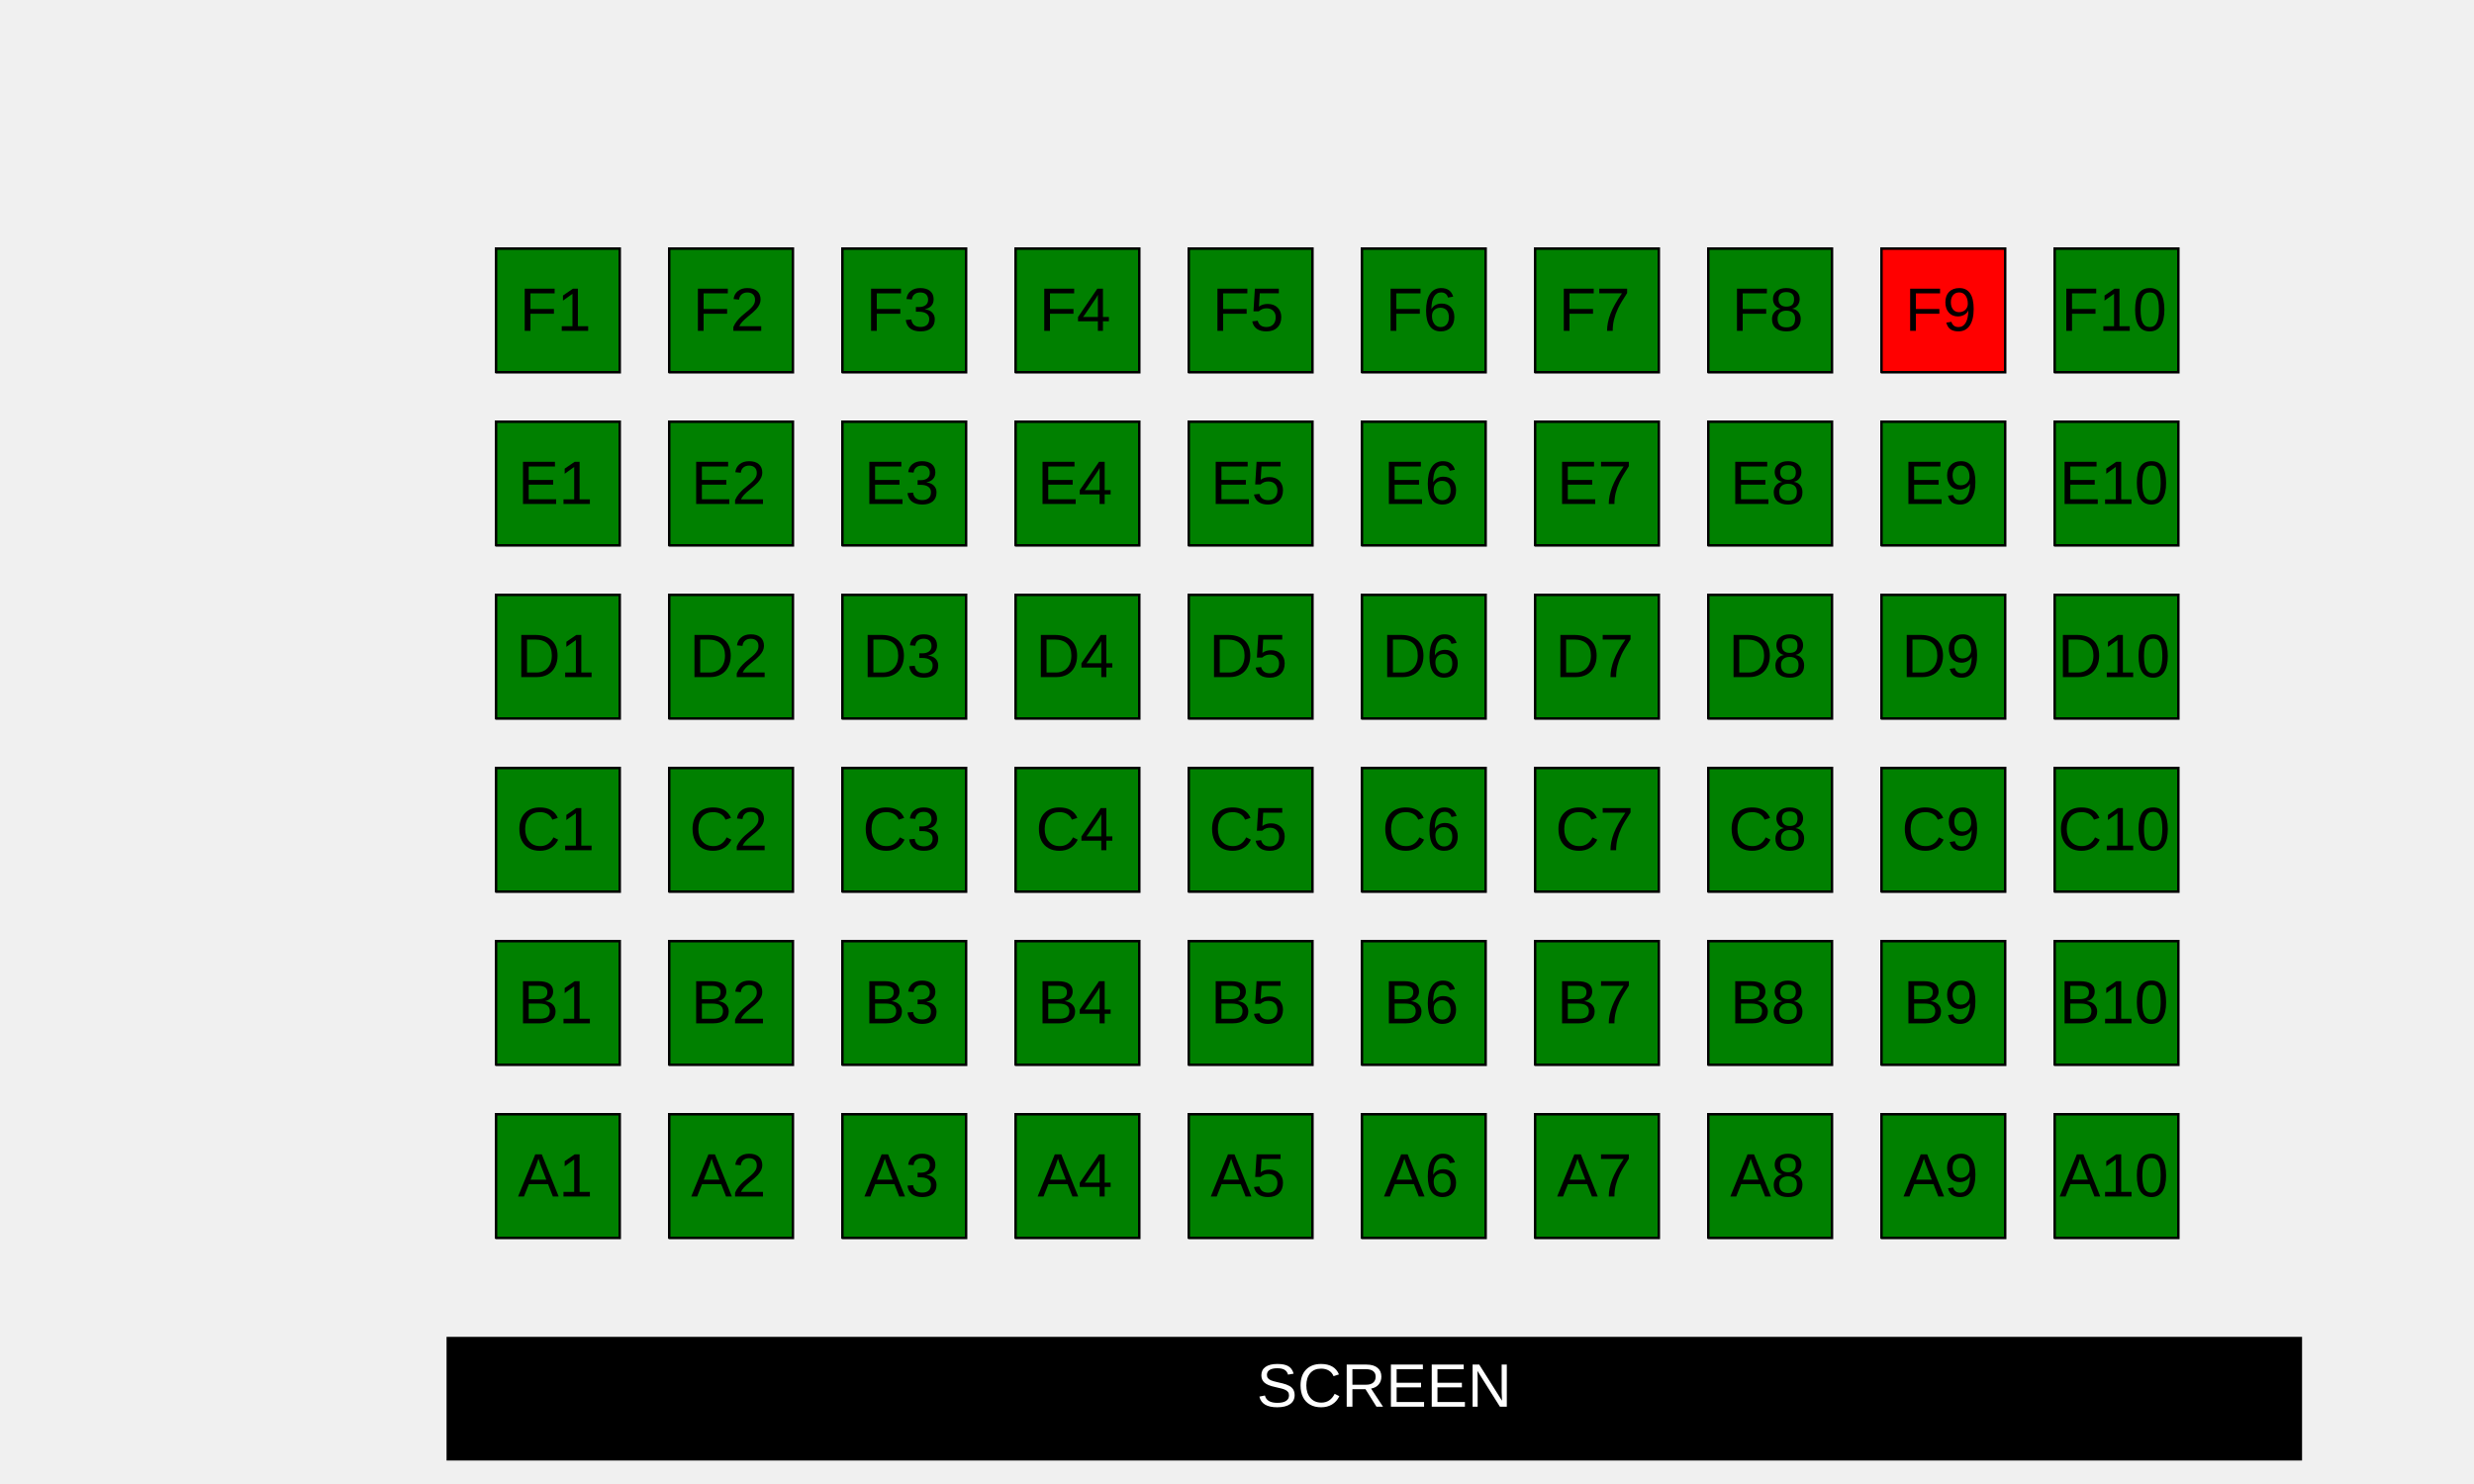
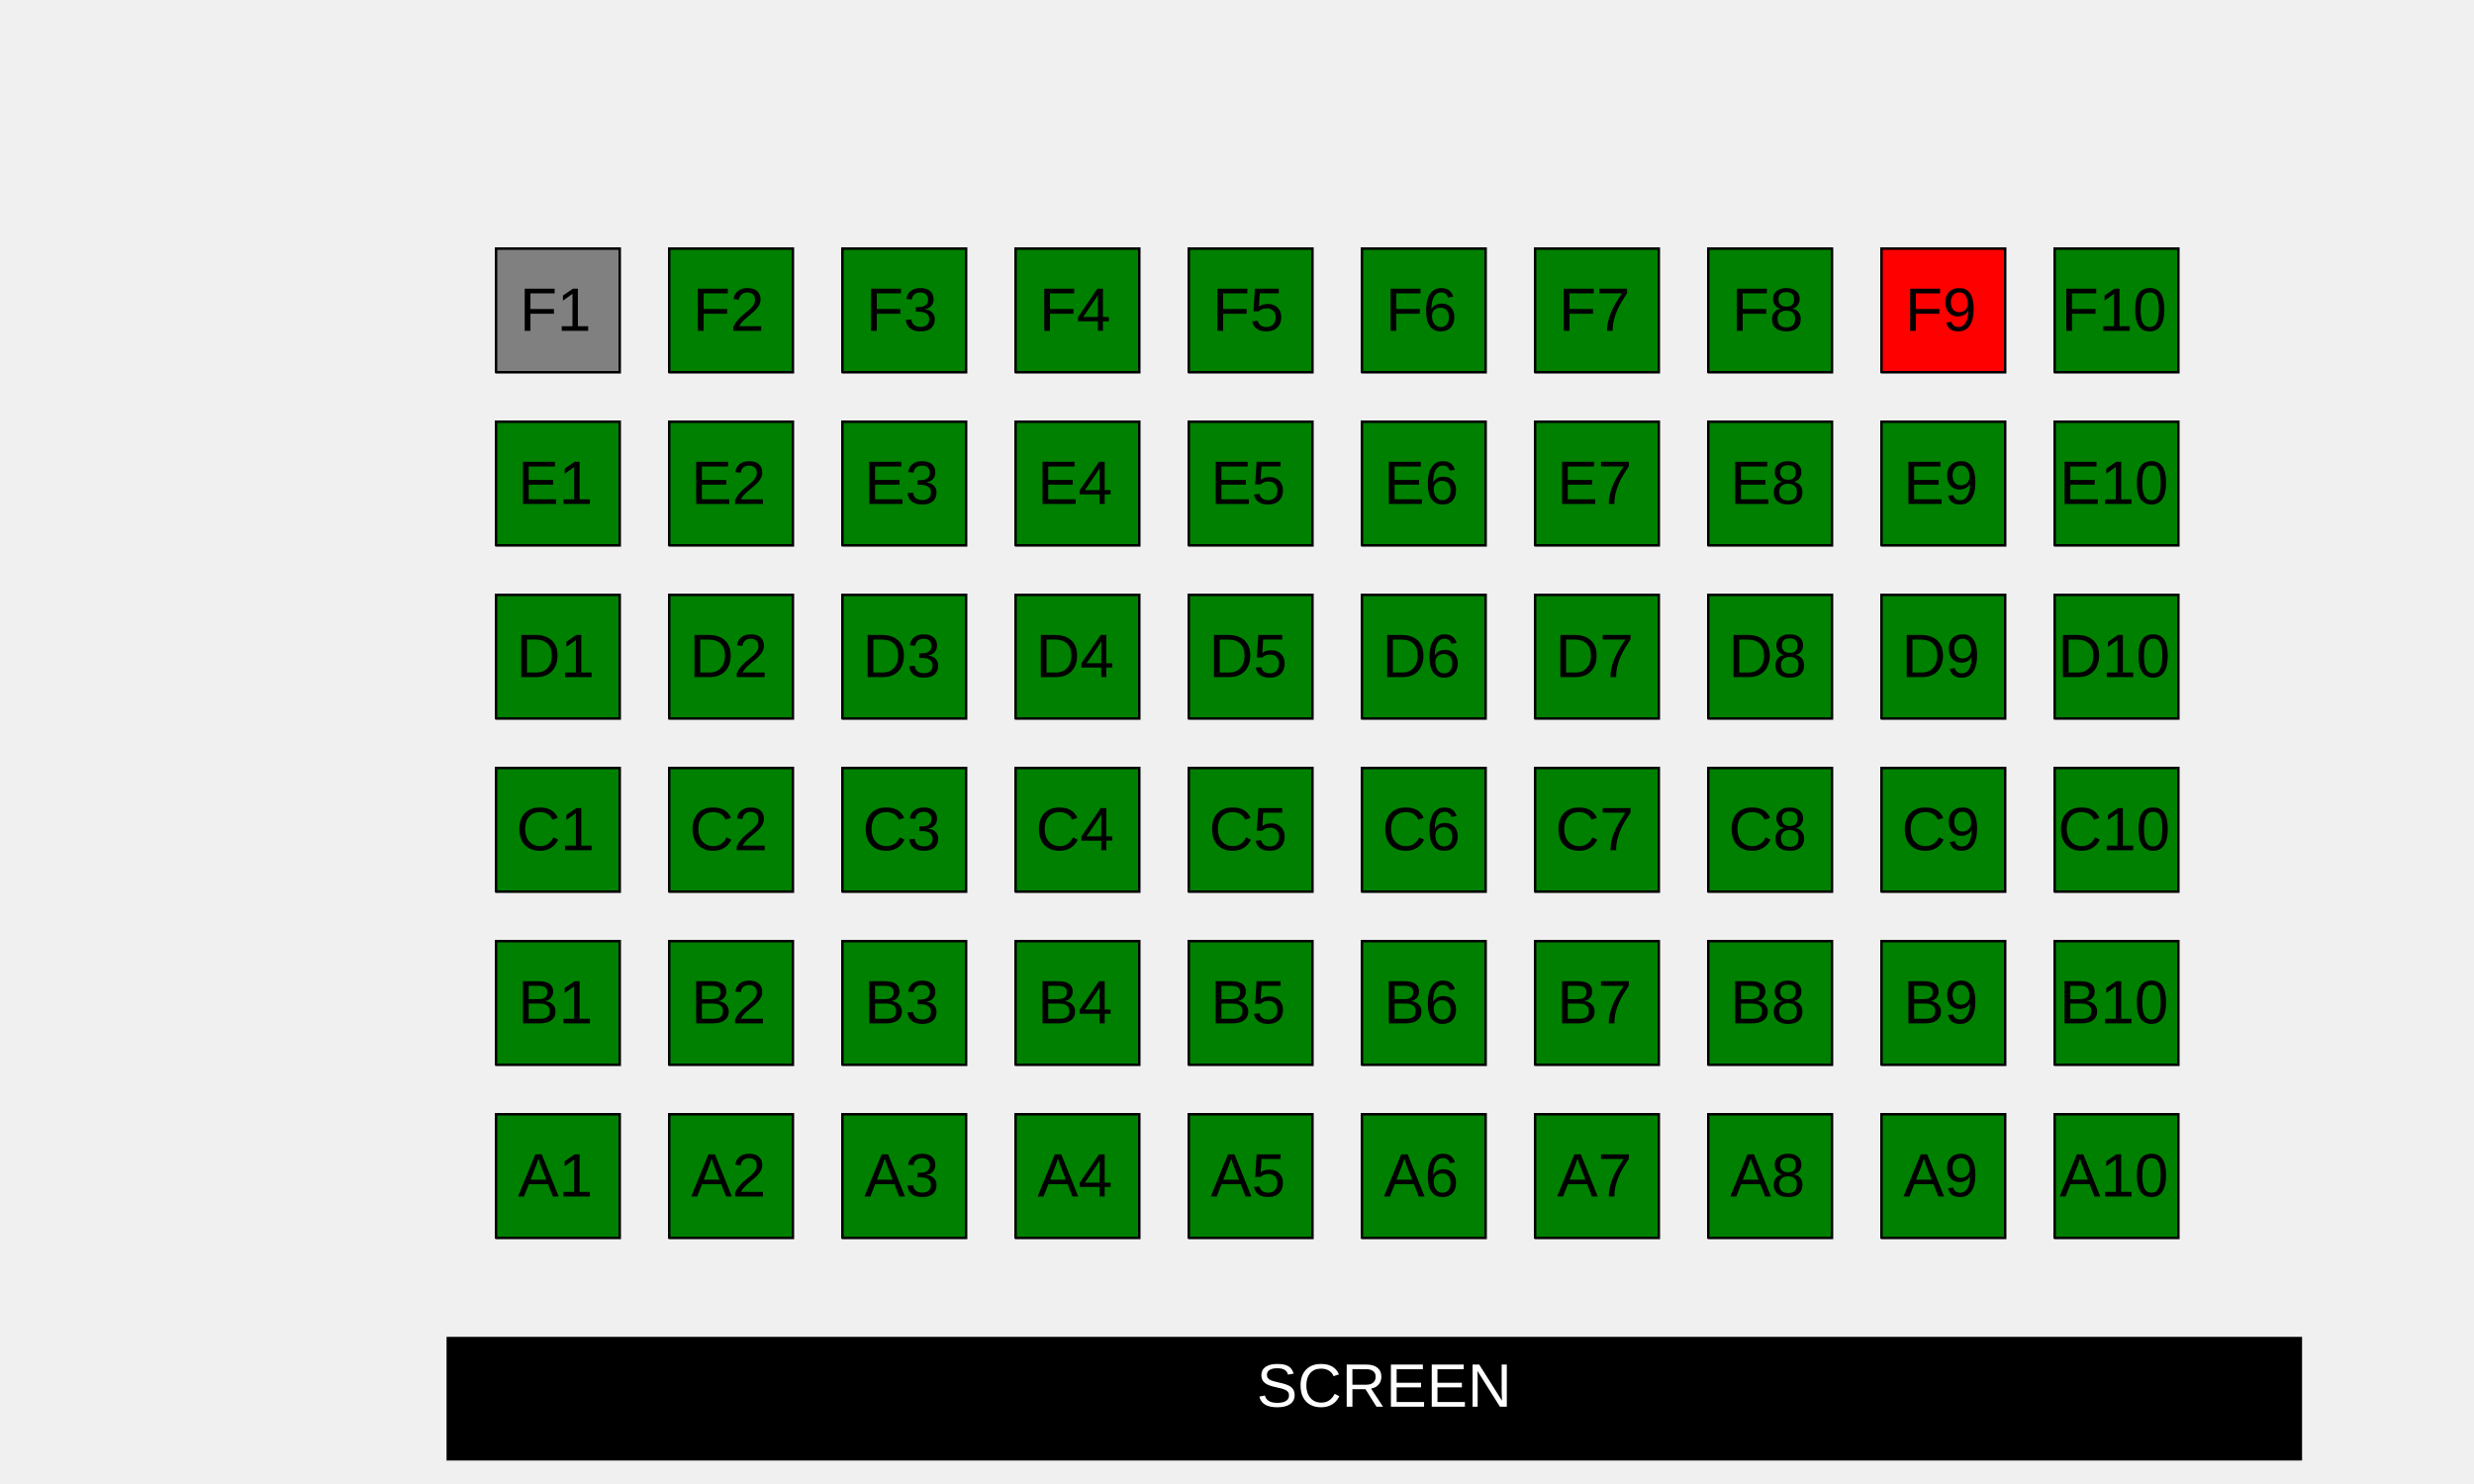
<svg xmlns="http://www.w3.org/2000/svg" baseProfile="full" height="600px" version="1.1" width="1000px">
  <defs />
  <polygon clip-path="url(#border_clip)" fill="#008000" fill-rule="evenodd" points="200.5,500.5 250.5,500.5 250.5,450.5 200.5,450.5 200.5,500.5" stroke-width="0" />
  <text clip-path="url(#border_clip)" fill="black" style="font-family: Arial; font-size: 24.75; font-style: normal;" text-anchor="middle" x="224.5" y="483.75">A1</text>
  <polygon clip-path="url(#border_clip)" fill="#008000" fill-rule="evenodd" points="270.5,500.5 320.5,500.5 320.5,450.5 270.5,450.5 270.5,500.5" stroke-width="0" />
  <text clip-path="url(#border_clip)" fill="black" style="font-family: Arial; font-size: 24.75; font-style: normal;" text-anchor="middle" x="294.5" y="483.75">A2</text>
  <polygon clip-path="url(#border_clip)" fill="#008000" fill-rule="evenodd" points="340.5,500.5 390.5,500.5 390.5,450.5 340.5,450.5 340.5,500.5" stroke-width="0" />
  <text clip-path="url(#border_clip)" fill="black" style="font-family: Arial; font-size: 24.75; font-style: normal;" text-anchor="middle" x="364.5" y="483.75">A3</text>
  <polygon clip-path="url(#border_clip)" fill="#008000" fill-rule="evenodd" points="410.5,500.5 460.5,500.5 460.5,450.5 410.5,450.5 410.5,500.5" stroke-width="0" />
  <text clip-path="url(#border_clip)" fill="black" style="font-family: Arial; font-size: 24.75; font-style: normal;" text-anchor="middle" x="434.5" y="483.75">A4</text>
  <polygon clip-path="url(#border_clip)" fill="#008000" fill-rule="evenodd" points="480.5,500.5 530.5,500.5 530.5,450.5 480.5,450.5 480.5,500.5" stroke-width="0" />
  <text clip-path="url(#border_clip)" fill="black" style="font-family: Arial; font-size: 24.75; font-style: normal;" text-anchor="middle" x="504.5" y="483.75">A5</text>
  <polygon clip-path="url(#border_clip)" fill="#008000" fill-rule="evenodd" points="550.5,500.5 600.5,500.5 600.5,450.5 550.5,450.5 550.5,500.5" stroke-width="0" />
  <text clip-path="url(#border_clip)" fill="black" style="font-family: Arial; font-size: 24.75; font-style: normal;" text-anchor="middle" x="574.5" y="483.75">A6</text>
  <polygon clip-path="url(#border_clip)" fill="#008000" fill-rule="evenodd" points="620.5,500.5 670.5,500.5 670.5,450.5 620.5,450.5 620.5,500.5" stroke-width="0" />
  <text clip-path="url(#border_clip)" fill="black" style="font-family: Arial; font-size: 24.75; font-style: normal;" text-anchor="middle" x="644.5" y="483.75">A7</text>
  <polygon clip-path="url(#border_clip)" fill="#008000" fill-rule="evenodd" points="690.5,500.5 740.5,500.5 740.5,450.5 690.5,450.5 690.5,500.5" stroke-width="0" />
  <text clip-path="url(#border_clip)" fill="black" style="font-family: Arial; font-size: 24.75; font-style: normal;" text-anchor="middle" x="714.5" y="483.75">A8</text>
  <polygon clip-path="url(#border_clip)" fill="#008000" fill-rule="evenodd" points="760.5,500.5 810.5,500.5 810.5,450.5 760.5,450.5 760.5,500.5" stroke-width="0" />
  <text clip-path="url(#border_clip)" fill="black" style="font-family: Arial; font-size: 24.75; font-style: normal;" text-anchor="middle" x="784.5" y="483.75">A9</text>
  <polygon clip-path="url(#border_clip)" fill="#008000" fill-rule="evenodd" points="830.5,500.5 880.5,500.5 880.5,450.5 830.5,450.5 830.5,500.5" stroke-width="0" />
  <text clip-path="url(#border_clip)" fill="black" style="font-family: Arial; font-size: 24.75; font-style: normal;" text-anchor="middle" x="854.5" y="483.75">A10</text>
  <polygon clip-path="url(#border_clip)" fill="#008000" fill-rule="evenodd" points="200.5,430.5 250.5,430.5 250.5,380.5 200.5,380.5 200.5,430.5" stroke-width="0" />
  <text clip-path="url(#border_clip)" fill="black" style="font-family: Arial; font-size: 24.75; font-style: normal;" text-anchor="middle" x="224.5" y="413.75">B1</text>
  <polygon clip-path="url(#border_clip)" fill="#008000" fill-rule="evenodd" points="270.5,430.5 320.5,430.5 320.5,380.5 270.5,380.5 270.5,430.5" stroke-width="0" />
  <text clip-path="url(#border_clip)" fill="black" style="font-family: Arial; font-size: 24.75; font-style: normal;" text-anchor="middle" x="294.5" y="413.75">B2</text>
  <polygon clip-path="url(#border_clip)" fill="#008000" fill-rule="evenodd" points="340.5,430.5 390.5,430.5 390.5,380.5 340.5,380.5 340.5,430.5" stroke-width="0" />
  <text clip-path="url(#border_clip)" fill="black" style="font-family: Arial; font-size: 24.75; font-style: normal;" text-anchor="middle" x="364.5" y="413.75">B3</text>
  <polygon clip-path="url(#border_clip)" fill="#008000" fill-rule="evenodd" points="410.5,430.5 460.5,430.5 460.5,380.5 410.5,380.5 410.5,430.5" stroke-width="0" />
  <text clip-path="url(#border_clip)" fill="black" style="font-family: Arial; font-size: 24.75; font-style: normal;" text-anchor="middle" x="434.5" y="413.75">B4</text>
  <polygon clip-path="url(#border_clip)" fill="#008000" fill-rule="evenodd" points="480.5,430.5 530.5,430.5 530.5,380.5 480.5,380.5 480.5,430.5" stroke-width="0" />
  <text clip-path="url(#border_clip)" fill="black" style="font-family: Arial; font-size: 24.75; font-style: normal;" text-anchor="middle" x="504.5" y="413.75">B5</text>
  <polygon clip-path="url(#border_clip)" fill="#008000" fill-rule="evenodd" points="550.5,430.5 600.5,430.5 600.5,380.5 550.5,380.5 550.5,430.5" stroke-width="0" />
  <text clip-path="url(#border_clip)" fill="black" style="font-family: Arial; font-size: 24.75; font-style: normal;" text-anchor="middle" x="574.5" y="413.75">B6</text>
  <polygon clip-path="url(#border_clip)" fill="#008000" fill-rule="evenodd" points="620.5,430.5 670.5,430.5 670.5,380.5 620.5,380.5 620.5,430.5" stroke-width="0" />
  <text clip-path="url(#border_clip)" fill="black" style="font-family: Arial; font-size: 24.75; font-style: normal;" text-anchor="middle" x="644.5" y="413.75">B7</text>
  <polygon clip-path="url(#border_clip)" fill="#008000" fill-rule="evenodd" points="690.5,430.5 740.5,430.5 740.5,380.5 690.5,380.5 690.5,430.5" stroke-width="0" />
  <text clip-path="url(#border_clip)" fill="black" style="font-family: Arial; font-size: 24.75; font-style: normal;" text-anchor="middle" x="714.5" y="413.75">B8</text>
  <polygon clip-path="url(#border_clip)" fill="#008000" fill-rule="evenodd" points="760.5,430.5 810.5,430.5 810.5,380.5 760.5,380.5 760.5,430.5" stroke-width="0" />
  <text clip-path="url(#border_clip)" fill="black" style="font-family: Arial; font-size: 24.75; font-style: normal;" text-anchor="middle" x="784.5" y="413.75">B9</text>
  <polygon clip-path="url(#border_clip)" fill="#008000" fill-rule="evenodd" points="830.5,430.5 880.5,430.5 880.5,380.5 830.5,380.5 830.5,430.5" stroke-width="0" />
  <text clip-path="url(#border_clip)" fill="black" style="font-family: Arial; font-size: 24.75; font-style: normal;" text-anchor="middle" x="854.5" y="413.75">B10</text>
  <polygon clip-path="url(#border_clip)" fill="#008000" fill-rule="evenodd" points="200.5,360.5 250.5,360.5 250.5,310.5 200.5,310.5 200.5,360.5" stroke-width="0" />
  <text clip-path="url(#border_clip)" fill="black" style="font-family: Arial; font-size: 24.75; font-style: normal;" text-anchor="middle" x="224.5" y="343.75">C1</text>
  <polygon clip-path="url(#border_clip)" fill="#008000" fill-rule="evenodd" points="270.5,360.5 320.5,360.5 320.5,310.5 270.5,310.5 270.5,360.5" stroke-width="0" />
  <text clip-path="url(#border_clip)" fill="black" style="font-family: Arial; font-size: 24.75; font-style: normal;" text-anchor="middle" x="294.5" y="343.75">C2</text>
  <polygon clip-path="url(#border_clip)" fill="#008000" fill-rule="evenodd" points="340.5,360.5 390.5,360.5 390.5,310.5 340.5,310.5 340.5,360.5" stroke-width="0" />
  <text clip-path="url(#border_clip)" fill="black" style="font-family: Arial; font-size: 24.75; font-style: normal;" text-anchor="middle" x="364.5" y="343.75">C3</text>
  <polygon clip-path="url(#border_clip)" fill="#008000" fill-rule="evenodd" points="410.5,360.5 460.5,360.5 460.5,310.5 410.5,310.5 410.5,360.5" stroke-width="0" />
  <text clip-path="url(#border_clip)" fill="black" style="font-family: Arial; font-size: 24.75; font-style: normal;" text-anchor="middle" x="434.5" y="343.75">C4</text>
  <polygon clip-path="url(#border_clip)" fill="#008000" fill-rule="evenodd" points="480.5,360.5 530.5,360.5 530.5,310.5 480.5,310.5 480.5,360.5" stroke-width="0" />
  <text clip-path="url(#border_clip)" fill="black" style="font-family: Arial; font-size: 24.75; font-style: normal;" text-anchor="middle" x="504.5" y="343.75">C5</text>
  <polygon clip-path="url(#border_clip)" fill="#008000" fill-rule="evenodd" points="550.5,360.5 600.5,360.5 600.5,310.5 550.5,310.5 550.5,360.5" stroke-width="0" />
  <text clip-path="url(#border_clip)" fill="black" style="font-family: Arial; font-size: 24.75; font-style: normal;" text-anchor="middle" x="574.5" y="343.75">C6</text>
  <polygon clip-path="url(#border_clip)" fill="#008000" fill-rule="evenodd" points="620.5,360.5 670.5,360.5 670.5,310.5 620.5,310.5 620.5,360.5" stroke-width="0" />
  <text clip-path="url(#border_clip)" fill="black" style="font-family: Arial; font-size: 24.75; font-style: normal;" text-anchor="middle" x="644.5" y="343.75">C7</text>
  <polygon clip-path="url(#border_clip)" fill="#008000" fill-rule="evenodd" points="690.5,360.5 740.5,360.5 740.5,310.5 690.5,310.5 690.5,360.5" stroke-width="0" />
  <text clip-path="url(#border_clip)" fill="black" style="font-family: Arial; font-size: 24.75; font-style: normal;" text-anchor="middle" x="714.5" y="343.75">C8</text>
  <polygon clip-path="url(#border_clip)" fill="#008000" fill-rule="evenodd" points="760.5,360.5 810.5,360.5 810.5,310.5 760.5,310.5 760.5,360.5" stroke-width="0" />
  <text clip-path="url(#border_clip)" fill="black" style="font-family: Arial; font-size: 24.75; font-style: normal;" text-anchor="middle" x="784.5" y="343.75">C9</text>
  <polygon clip-path="url(#border_clip)" fill="#008000" fill-rule="evenodd" points="830.5,360.5 880.5,360.5 880.5,310.5 830.5,310.5 830.5,360.5" stroke-width="0" />
  <text clip-path="url(#border_clip)" fill="black" style="font-family: Arial; font-size: 24.75; font-style: normal;" text-anchor="middle" x="854.5" y="343.75">C10</text>
  <polygon clip-path="url(#border_clip)" fill="#008000" fill-rule="evenodd" points="200.5,290.5 250.5,290.5 250.5,240.5 200.5,240.5 200.5,290.5" stroke-width="0" />
  <text clip-path="url(#border_clip)" fill="black" style="font-family: Arial; font-size: 24.75; font-style: normal;" text-anchor="middle" x="224.5" y="273.75">D1</text>
  <polygon clip-path="url(#border_clip)" fill="#008000" fill-rule="evenodd" points="270.5,290.5 320.5,290.5 320.5,240.5 270.5,240.5 270.5,290.5" stroke-width="0" />
  <text clip-path="url(#border_clip)" fill="black" style="font-family: Arial; font-size: 24.75; font-style: normal;" text-anchor="middle" x="294.5" y="273.75">D2</text>
  <polygon clip-path="url(#border_clip)" fill="#008000" fill-rule="evenodd" points="340.5,290.5 390.5,290.5 390.5,240.5 340.5,240.5 340.5,290.5" stroke-width="0" />
  <text clip-path="url(#border_clip)" fill="black" style="font-family: Arial; font-size: 24.75; font-style: normal;" text-anchor="middle" x="364.5" y="273.75">D3</text>
  <polygon clip-path="url(#border_clip)" fill="#008000" fill-rule="evenodd" points="410.5,290.5 460.5,290.5 460.5,240.5 410.5,240.5 410.5,290.5" stroke-width="0" />
  <text clip-path="url(#border_clip)" fill="black" style="font-family: Arial; font-size: 24.75; font-style: normal;" text-anchor="middle" x="434.5" y="273.75">D4</text>
  <polygon clip-path="url(#border_clip)" fill="#008000" fill-rule="evenodd" points="480.5,290.5 530.5,290.5 530.5,240.5 480.5,240.5 480.5,290.5" stroke-width="0" />
  <text clip-path="url(#border_clip)" fill="black" style="font-family: Arial; font-size: 24.75; font-style: normal;" text-anchor="middle" x="504.5" y="273.75">D5</text>
  <polygon clip-path="url(#border_clip)" fill="#008000" fill-rule="evenodd" points="550.5,290.5 600.5,290.5 600.5,240.5 550.5,240.5 550.5,290.5" stroke-width="0" />
  <text clip-path="url(#border_clip)" fill="black" style="font-family: Arial; font-size: 24.75; font-style: normal;" text-anchor="middle" x="574.5" y="273.75">D6</text>
  <polygon clip-path="url(#border_clip)" fill="#008000" fill-rule="evenodd" points="620.5,290.5 670.5,290.5 670.5,240.5 620.5,240.5 620.5,290.5" stroke-width="0" />
  <text clip-path="url(#border_clip)" fill="black" style="font-family: Arial; font-size: 24.75; font-style: normal;" text-anchor="middle" x="644.5" y="273.75">D7</text>
  <polygon clip-path="url(#border_clip)" fill="#008000" fill-rule="evenodd" points="690.5,290.5 740.5,290.5 740.5,240.5 690.5,240.5 690.5,290.5" stroke-width="0" />
  <text clip-path="url(#border_clip)" fill="black" style="font-family: Arial; font-size: 24.75; font-style: normal;" text-anchor="middle" x="714.5" y="273.75">D8</text>
  <polygon clip-path="url(#border_clip)" fill="#008000" fill-rule="evenodd" points="760.5,290.5 810.5,290.5 810.5,240.5 760.5,240.5 760.5,290.5" stroke-width="0" />
  <text clip-path="url(#border_clip)" fill="black" style="font-family: Arial; font-size: 24.75; font-style: normal;" text-anchor="middle" x="784.5" y="273.75">D9</text>
  <polygon clip-path="url(#border_clip)" fill="#008000" fill-rule="evenodd" points="830.5,290.5 880.5,290.5 880.5,240.5 830.5,240.5 830.5,290.5" stroke-width="0" />
  <text clip-path="url(#border_clip)" fill="black" style="font-family: Arial; font-size: 24.75; font-style: normal;" text-anchor="middle" x="854.5" y="273.75">D10</text>
  <polygon clip-path="url(#border_clip)" fill="#008000" fill-rule="evenodd" points="200.5,220.5 250.5,220.5 250.5,170.5 200.5,170.5 200.5,220.5" stroke-width="0" />
  <text clip-path="url(#border_clip)" fill="black" style="font-family: Arial; font-size: 24.75; font-style: normal;" text-anchor="middle" x="224.5" y="203.75">E1</text>
  <polygon clip-path="url(#border_clip)" fill="#008000" fill-rule="evenodd" points="270.5,220.5 320.5,220.5 320.5,170.5 270.5,170.5 270.5,220.5" stroke-width="0" />
  <text clip-path="url(#border_clip)" fill="black" style="font-family: Arial; font-size: 24.75; font-style: normal;" text-anchor="middle" x="294.5" y="203.75">E2</text>
  <polygon clip-path="url(#border_clip)" fill="#008000" fill-rule="evenodd" points="340.5,220.5 390.5,220.5 390.5,170.5 340.5,170.5 340.5,220.5" stroke-width="0" />
  <text clip-path="url(#border_clip)" fill="black" style="font-family: Arial; font-size: 24.75; font-style: normal;" text-anchor="middle" x="364.5" y="203.75">E3</text>
  <polygon clip-path="url(#border_clip)" fill="#008000" fill-rule="evenodd" points="410.5,220.5 460.5,220.5 460.5,170.5 410.5,170.5 410.5,220.5" stroke-width="0" />
  <text clip-path="url(#border_clip)" fill="black" style="font-family: Arial; font-size: 24.75; font-style: normal;" text-anchor="middle" x="434.5" y="203.75">E4</text>
  <polygon clip-path="url(#border_clip)" fill="#008000" fill-rule="evenodd" points="480.5,220.5 530.5,220.5 530.5,170.5 480.5,170.5 480.5,220.5" stroke-width="0" />
  <text clip-path="url(#border_clip)" fill="black" style="font-family: Arial; font-size: 24.75; font-style: normal;" text-anchor="middle" x="504.5" y="203.75">E5</text>
  <polygon clip-path="url(#border_clip)" fill="#008000" fill-rule="evenodd" points="550.5,220.5 600.5,220.5 600.5,170.5 550.5,170.5 550.5,220.5" stroke-width="0" />
  <text clip-path="url(#border_clip)" fill="black" style="font-family: Arial; font-size: 24.75; font-style: normal;" text-anchor="middle" x="574.5" y="203.75">E6</text>
  <polygon clip-path="url(#border_clip)" fill="#008000" fill-rule="evenodd" points="620.5,220.5 670.5,220.5 670.5,170.5 620.5,170.5 620.5,220.5" stroke-width="0" />
  <text clip-path="url(#border_clip)" fill="black" style="font-family: Arial; font-size: 24.75; font-style: normal;" text-anchor="middle" x="644.5" y="203.75">E7</text>
  <polygon clip-path="url(#border_clip)" fill="#008000" fill-rule="evenodd" points="690.5,220.5 740.5,220.5 740.5,170.5 690.5,170.5 690.5,220.5" stroke-width="0" />
  <text clip-path="url(#border_clip)" fill="black" style="font-family: Arial; font-size: 24.75; font-style: normal;" text-anchor="middle" x="714.5" y="203.75">E8</text>
  <polygon clip-path="url(#border_clip)" fill="#008000" fill-rule="evenodd" points="760.5,220.5 810.5,220.5 810.5,170.5 760.5,170.5 760.5,220.5" stroke-width="0" />
  <text clip-path="url(#border_clip)" fill="black" style="font-family: Arial; font-size: 24.75; font-style: normal;" text-anchor="middle" x="784.5" y="203.75">E9</text>
  <polygon clip-path="url(#border_clip)" fill="#008000" fill-rule="evenodd" points="830.5,220.5 880.5,220.5 880.5,170.5 830.5,170.5 830.5,220.5" stroke-width="0" />
  <text clip-path="url(#border_clip)" fill="black" style="font-family: Arial; font-size: 24.75; font-style: normal;" text-anchor="middle" x="854.5" y="203.75">E10</text>
-   <polygon clip-path="url(#border_clip)" fill="#008000" fill-rule="evenodd" points="200.5,150.5 250.5,150.5 250.5,100.5 200.5,100.5 200.5,150.5" stroke-width="0" />
+   <polygon clip-path="url(#border_clip)" fill="#808080" fill-rule="evenodd" points="200.5,150.5 250.5,150.5 250.5,100.5 200.5,100.5 200.5,150.5" stroke-width="0" />
  <text clip-path="url(#border_clip)" fill="black" style="font-family: Arial; font-size: 24.75; font-style: normal;" text-anchor="middle" x="224.5" y="133.75">F1</text>
  <polygon clip-path="url(#border_clip)" fill="#008000" fill-rule="evenodd" points="270.5,150.5 320.5,150.5 320.5,100.5 270.5,100.5 270.5,150.5" stroke-width="0" />
  <text clip-path="url(#border_clip)" fill="black" style="font-family: Arial; font-size: 24.75; font-style: normal;" text-anchor="middle" x="294.5" y="133.75">F2</text>
  <polygon clip-path="url(#border_clip)" fill="#008000" fill-rule="evenodd" points="340.5,150.5 390.5,150.5 390.5,100.5 340.5,100.5 340.5,150.5" stroke-width="0" />
  <text clip-path="url(#border_clip)" fill="black" style="font-family: Arial; font-size: 24.75; font-style: normal;" text-anchor="middle" x="364.5" y="133.75">F3</text>
  <polygon clip-path="url(#border_clip)" fill="#008000" fill-rule="evenodd" points="410.5,150.5 460.5,150.5 460.5,100.5 410.5,100.5 410.5,150.5" stroke-width="0" />
  <text clip-path="url(#border_clip)" fill="black" style="font-family: Arial; font-size: 24.75; font-style: normal;" text-anchor="middle" x="434.5" y="133.75">F4</text>
  <polygon clip-path="url(#border_clip)" fill="#008000" fill-rule="evenodd" points="480.5,150.5 530.5,150.5 530.5,100.5 480.5,100.5 480.5,150.5" stroke-width="0" />
  <text clip-path="url(#border_clip)" fill="black" style="font-family: Arial; font-size: 24.75; font-style: normal;" text-anchor="middle" x="504.5" y="133.75">F5</text>
  <polygon clip-path="url(#border_clip)" fill="#008000" fill-rule="evenodd" points="550.5,150.5 600.5,150.5 600.5,100.5 550.5,100.5 550.5,150.5" stroke-width="0" />
  <text clip-path="url(#border_clip)" fill="black" style="font-family: Arial; font-size: 24.75; font-style: normal;" text-anchor="middle" x="574.5" y="133.75">F6</text>
  <polygon clip-path="url(#border_clip)" fill="#008000" fill-rule="evenodd" points="620.5,150.5 670.5,150.5 670.5,100.5 620.5,100.5 620.5,150.5" stroke-width="0" />
  <text clip-path="url(#border_clip)" fill="black" style="font-family: Arial; font-size: 24.75; font-style: normal;" text-anchor="middle" x="644.5" y="133.75">F7</text>
  <polygon clip-path="url(#border_clip)" fill="#008000" fill-rule="evenodd" points="690.5,150.5 740.5,150.5 740.5,100.5 690.5,100.5 690.5,150.5" stroke-width="0" />
  <text clip-path="url(#border_clip)" fill="black" style="font-family: Arial; font-size: 24.75; font-style: normal;" text-anchor="middle" x="714.5" y="133.75">F8</text>
  <polygon clip-path="url(#border_clip)" fill="#ff0000" fill-rule="evenodd" points="760.5,150.5 810.5,150.5 810.5,100.5 760.5,100.5 760.5,150.5" stroke-width="0" />
  <text clip-path="url(#border_clip)" fill="black" style="font-family: Arial; font-size: 24.75; font-style: normal;" text-anchor="middle" x="784.5" y="133.75">F9</text>
  <polygon clip-path="url(#border_clip)" fill="#008000" fill-rule="evenodd" points="830.5,150.5 880.5,150.5 880.5,100.5 830.5,100.5 830.5,150.5" stroke-width="0" />
  <text clip-path="url(#border_clip)" fill="black" style="font-family: Arial; font-size: 24.75; font-style: normal;" text-anchor="middle" x="854.5" y="133.75">F10</text>
  <polygon clip-path="url(#border_clip)" fill="black" fill-rule="evenodd" points="855.5,140.5 180.5,590.5 930.5,590.5 930.5,540.5 180.5,540.5 180.5,590.5" stroke-width="0" />
  <text clip-path="url(#border_clip)" fill="#ffffff" style="font-family: Arial; font-size: 24.75; font-style: normal;" text-anchor="middle" x="559.5" y="568.75">SCREEN</text>
  <polyline clip-path="url(#border_clip)" fill="none" points="200.5,500.5 250.5,500.5 250.5,450.5 200.5,450.5 200.5,500.5" stroke="black" stroke-linecap="round" stroke-width="1" />
  <polyline clip-path="url(#border_clip)" fill="none" points="270.5,500.5 320.5,500.5 320.5,450.5 270.5,450.5 270.5,500.5" stroke="black" stroke-linecap="round" stroke-width="1" />
  <polyline clip-path="url(#border_clip)" fill="none" points="340.5,500.5 390.5,500.5 390.5,450.5 340.5,450.5 340.5,500.5" stroke="black" stroke-linecap="round" stroke-width="1" />
  <polyline clip-path="url(#border_clip)" fill="none" points="410.5,500.5 460.5,500.5 460.5,450.5 410.5,450.5 410.5,500.5" stroke="black" stroke-linecap="round" stroke-width="1" />
  <polyline clip-path="url(#border_clip)" fill="none" points="480.5,500.5 530.5,500.5 530.5,450.5 480.5,450.5 480.5,500.5" stroke="black" stroke-linecap="round" stroke-width="1" />
  <polyline clip-path="url(#border_clip)" fill="none" points="550.5,500.5 600.5,500.5 600.5,450.5 550.5,450.5 550.5,500.5" stroke="black" stroke-linecap="round" stroke-width="1" />
  <polyline clip-path="url(#border_clip)" fill="none" points="620.5,500.5 670.5,500.5 670.5,450.5 620.5,450.5 620.5,500.5" stroke="black" stroke-linecap="round" stroke-width="1" />
  <polyline clip-path="url(#border_clip)" fill="none" points="690.5,500.5 740.5,500.5 740.5,450.5 690.5,450.5 690.5,500.5" stroke="black" stroke-linecap="round" stroke-width="1" />
  <polyline clip-path="url(#border_clip)" fill="none" points="760.5,500.5 810.5,500.5 810.5,450.5 760.5,450.5 760.5,500.5" stroke="black" stroke-linecap="round" stroke-width="1" />
  <polyline clip-path="url(#border_clip)" fill="none" points="830.5,500.5 880.5,500.5 880.5,450.5 830.5,450.5 830.5,500.5" stroke="black" stroke-linecap="round" stroke-width="1" />
  <polyline clip-path="url(#border_clip)" fill="none" points="200.5,430.5 250.5,430.5 250.5,380.5 200.5,380.5 200.5,430.5" stroke="black" stroke-linecap="round" stroke-width="1" />
  <polyline clip-path="url(#border_clip)" fill="none" points="270.5,430.5 320.5,430.5 320.5,380.5 270.5,380.5 270.5,430.5" stroke="black" stroke-linecap="round" stroke-width="1" />
  <polyline clip-path="url(#border_clip)" fill="none" points="340.5,430.5 390.5,430.5 390.5,380.5 340.5,380.5 340.5,430.5" stroke="black" stroke-linecap="round" stroke-width="1" />
  <polyline clip-path="url(#border_clip)" fill="none" points="410.5,430.5 460.5,430.5 460.5,380.5 410.5,380.5 410.5,430.5" stroke="black" stroke-linecap="round" stroke-width="1" />
  <polyline clip-path="url(#border_clip)" fill="none" points="480.5,430.5 530.5,430.5 530.5,380.5 480.5,380.5 480.5,430.5" stroke="black" stroke-linecap="round" stroke-width="1" />
  <polyline clip-path="url(#border_clip)" fill="none" points="550.5,430.5 600.5,430.5 600.5,380.5 550.5,380.5 550.5,430.5" stroke="black" stroke-linecap="round" stroke-width="1" />
  <polyline clip-path="url(#border_clip)" fill="none" points="620.5,430.5 670.5,430.5 670.5,380.5 620.5,380.5 620.5,430.5" stroke="black" stroke-linecap="round" stroke-width="1" />
  <polyline clip-path="url(#border_clip)" fill="none" points="690.5,430.5 740.5,430.5 740.5,380.5 690.5,380.5 690.5,430.5" stroke="black" stroke-linecap="round" stroke-width="1" />
  <polyline clip-path="url(#border_clip)" fill="none" points="760.5,430.5 810.5,430.5 810.5,380.5 760.5,380.5 760.5,430.5" stroke="black" stroke-linecap="round" stroke-width="1" />
  <polyline clip-path="url(#border_clip)" fill="none" points="830.5,430.5 880.5,430.5 880.5,380.5 830.5,380.5 830.5,430.5" stroke="black" stroke-linecap="round" stroke-width="1" />
  <polyline clip-path="url(#border_clip)" fill="none" points="200.5,360.5 250.5,360.5 250.5,310.5 200.5,310.5 200.5,360.5" stroke="black" stroke-linecap="round" stroke-width="1" />
  <polyline clip-path="url(#border_clip)" fill="none" points="270.5,360.5 320.5,360.5 320.5,310.5 270.5,310.5 270.5,360.5" stroke="black" stroke-linecap="round" stroke-width="1" />
  <polyline clip-path="url(#border_clip)" fill="none" points="340.5,360.5 390.5,360.5 390.5,310.5 340.5,310.5 340.5,360.5" stroke="black" stroke-linecap="round" stroke-width="1" />
  <polyline clip-path="url(#border_clip)" fill="none" points="410.5,360.5 460.5,360.5 460.5,310.5 410.5,310.5 410.5,360.5" stroke="black" stroke-linecap="round" stroke-width="1" />
  <polyline clip-path="url(#border_clip)" fill="none" points="480.5,360.5 530.5,360.5 530.5,310.5 480.5,310.5 480.5,360.5" stroke="black" stroke-linecap="round" stroke-width="1" />
  <polyline clip-path="url(#border_clip)" fill="none" points="550.5,360.5 600.5,360.5 600.5,310.5 550.5,310.5 550.5,360.5" stroke="black" stroke-linecap="round" stroke-width="1" />
  <polyline clip-path="url(#border_clip)" fill="none" points="620.5,360.5 670.5,360.5 670.5,310.5 620.5,310.5 620.5,360.5" stroke="black" stroke-linecap="round" stroke-width="1" />
  <polyline clip-path="url(#border_clip)" fill="none" points="690.5,360.5 740.5,360.5 740.5,310.5 690.5,310.5 690.5,360.5" stroke="black" stroke-linecap="round" stroke-width="1" />
  <polyline clip-path="url(#border_clip)" fill="none" points="760.5,360.5 810.5,360.5 810.5,310.5 760.5,310.5 760.5,360.5" stroke="black" stroke-linecap="round" stroke-width="1" />
  <polyline clip-path="url(#border_clip)" fill="none" points="830.5,360.5 880.5,360.5 880.5,310.5 830.5,310.5 830.5,360.5" stroke="black" stroke-linecap="round" stroke-width="1" />
  <polyline clip-path="url(#border_clip)" fill="none" points="200.5,290.5 250.5,290.5 250.5,240.5 200.5,240.5 200.5,290.5" stroke="black" stroke-linecap="round" stroke-width="1" />
  <polyline clip-path="url(#border_clip)" fill="none" points="270.5,290.5 320.5,290.5 320.5,240.5 270.5,240.5 270.5,290.5" stroke="black" stroke-linecap="round" stroke-width="1" />
  <polyline clip-path="url(#border_clip)" fill="none" points="340.5,290.5 390.5,290.5 390.5,240.5 340.5,240.5 340.5,290.5" stroke="black" stroke-linecap="round" stroke-width="1" />
  <polyline clip-path="url(#border_clip)" fill="none" points="410.5,290.5 460.5,290.5 460.5,240.5 410.5,240.5 410.5,290.5" stroke="black" stroke-linecap="round" stroke-width="1" />
  <polyline clip-path="url(#border_clip)" fill="none" points="480.5,290.5 530.5,290.5 530.5,240.5 480.5,240.5 480.5,290.5" stroke="black" stroke-linecap="round" stroke-width="1" />
  <polyline clip-path="url(#border_clip)" fill="none" points="550.5,290.5 600.5,290.5 600.5,240.5 550.5,240.5 550.5,290.5" stroke="black" stroke-linecap="round" stroke-width="1" />
  <polyline clip-path="url(#border_clip)" fill="none" points="620.5,290.5 670.5,290.5 670.5,240.5 620.5,240.5 620.5,290.5" stroke="black" stroke-linecap="round" stroke-width="1" />
  <polyline clip-path="url(#border_clip)" fill="none" points="690.5,290.5 740.5,290.5 740.5,240.5 690.5,240.5 690.5,290.5" stroke="black" stroke-linecap="round" stroke-width="1" />
  <polyline clip-path="url(#border_clip)" fill="none" points="760.5,290.5 810.5,290.5 810.5,240.5 760.5,240.5 760.5,290.5" stroke="black" stroke-linecap="round" stroke-width="1" />
  <polyline clip-path="url(#border_clip)" fill="none" points="830.5,290.5 880.5,290.5 880.5,240.5 830.5,240.5 830.5,290.5" stroke="black" stroke-linecap="round" stroke-width="1" />
  <polyline clip-path="url(#border_clip)" fill="none" points="200.5,220.5 250.5,220.5 250.5,170.5 200.5,170.5 200.5,220.5" stroke="black" stroke-linecap="round" stroke-width="1" />
  <polyline clip-path="url(#border_clip)" fill="none" points="270.5,220.5 320.5,220.5 320.5,170.5 270.5,170.5 270.5,220.5" stroke="black" stroke-linecap="round" stroke-width="1" />
  <polyline clip-path="url(#border_clip)" fill="none" points="340.5,220.5 390.5,220.5 390.5,170.5 340.5,170.5 340.5,220.5" stroke="black" stroke-linecap="round" stroke-width="1" />
  <polyline clip-path="url(#border_clip)" fill="none" points="410.5,220.5 460.5,220.5 460.5,170.5 410.5,170.5 410.5,220.5" stroke="black" stroke-linecap="round" stroke-width="1" />
  <polyline clip-path="url(#border_clip)" fill="none" points="480.5,220.5 530.5,220.5 530.5,170.5 480.5,170.5 480.5,220.5" stroke="black" stroke-linecap="round" stroke-width="1" />
  <polyline clip-path="url(#border_clip)" fill="none" points="550.5,220.5 600.5,220.5 600.5,170.5 550.5,170.5 550.5,220.5" stroke="black" stroke-linecap="round" stroke-width="1" />
  <polyline clip-path="url(#border_clip)" fill="none" points="620.5,220.5 670.5,220.5 670.5,170.5 620.5,170.5 620.5,220.5" stroke="black" stroke-linecap="round" stroke-width="1" />
  <polyline clip-path="url(#border_clip)" fill="none" points="690.5,220.5 740.5,220.5 740.5,170.5 690.5,170.5 690.5,220.5" stroke="black" stroke-linecap="round" stroke-width="1" />
  <polyline clip-path="url(#border_clip)" fill="none" points="760.5,220.5 810.5,220.5 810.5,170.5 760.5,170.5 760.5,220.5" stroke="black" stroke-linecap="round" stroke-width="1" />
  <polyline clip-path="url(#border_clip)" fill="none" points="830.5,220.5 880.5,220.5 880.5,170.5 830.5,170.5 830.5,220.5" stroke="black" stroke-linecap="round" stroke-width="1" />
  <polyline clip-path="url(#border_clip)" fill="none" points="200.5,150.5 250.5,150.5 250.5,100.5 200.5,100.5 200.5,150.5" stroke="black" stroke-linecap="round" stroke-width="1" />
  <polyline clip-path="url(#border_clip)" fill="none" points="270.5,150.5 320.5,150.5 320.5,100.5 270.5,100.5 270.5,150.5" stroke="black" stroke-linecap="round" stroke-width="1" />
  <polyline clip-path="url(#border_clip)" fill="none" points="340.5,150.5 390.5,150.5 390.5,100.5 340.5,100.5 340.5,150.5" stroke="black" stroke-linecap="round" stroke-width="1" />
  <polyline clip-path="url(#border_clip)" fill="none" points="410.5,150.5 460.5,150.5 460.5,100.5 410.5,100.5 410.5,150.5" stroke="black" stroke-linecap="round" stroke-width="1" />
  <polyline clip-path="url(#border_clip)" fill="none" points="480.5,150.5 530.5,150.5 530.5,100.5 480.5,100.5 480.5,150.5" stroke="black" stroke-linecap="round" stroke-width="1" />
  <polyline clip-path="url(#border_clip)" fill="none" points="550.5,150.5 600.5,150.5 600.5,100.5 550.5,100.5 550.5,150.5" stroke="black" stroke-linecap="round" stroke-width="1" />
  <polyline clip-path="url(#border_clip)" fill="none" points="620.5,150.5 670.5,150.5 670.5,100.5 620.5,100.5 620.5,150.5" stroke="black" stroke-linecap="round" stroke-width="1" />
  <polyline clip-path="url(#border_clip)" fill="none" points="690.5,150.5 740.5,150.5 740.5,100.5 690.5,100.5 690.5,150.5" stroke="black" stroke-linecap="round" stroke-width="1" />
  <polyline clip-path="url(#border_clip)" fill="none" points="760.5,150.5 810.5,150.5 810.5,100.5 760.5,100.5 760.5,150.5" stroke="black" stroke-linecap="round" stroke-width="1" />
  <polyline clip-path="url(#border_clip)" fill="none" points="830.5,150.5 880.5,150.5 880.5,100.5 830.5,100.5 830.5,150.5" stroke="black" stroke-linecap="round" stroke-width="1" />
</svg>
